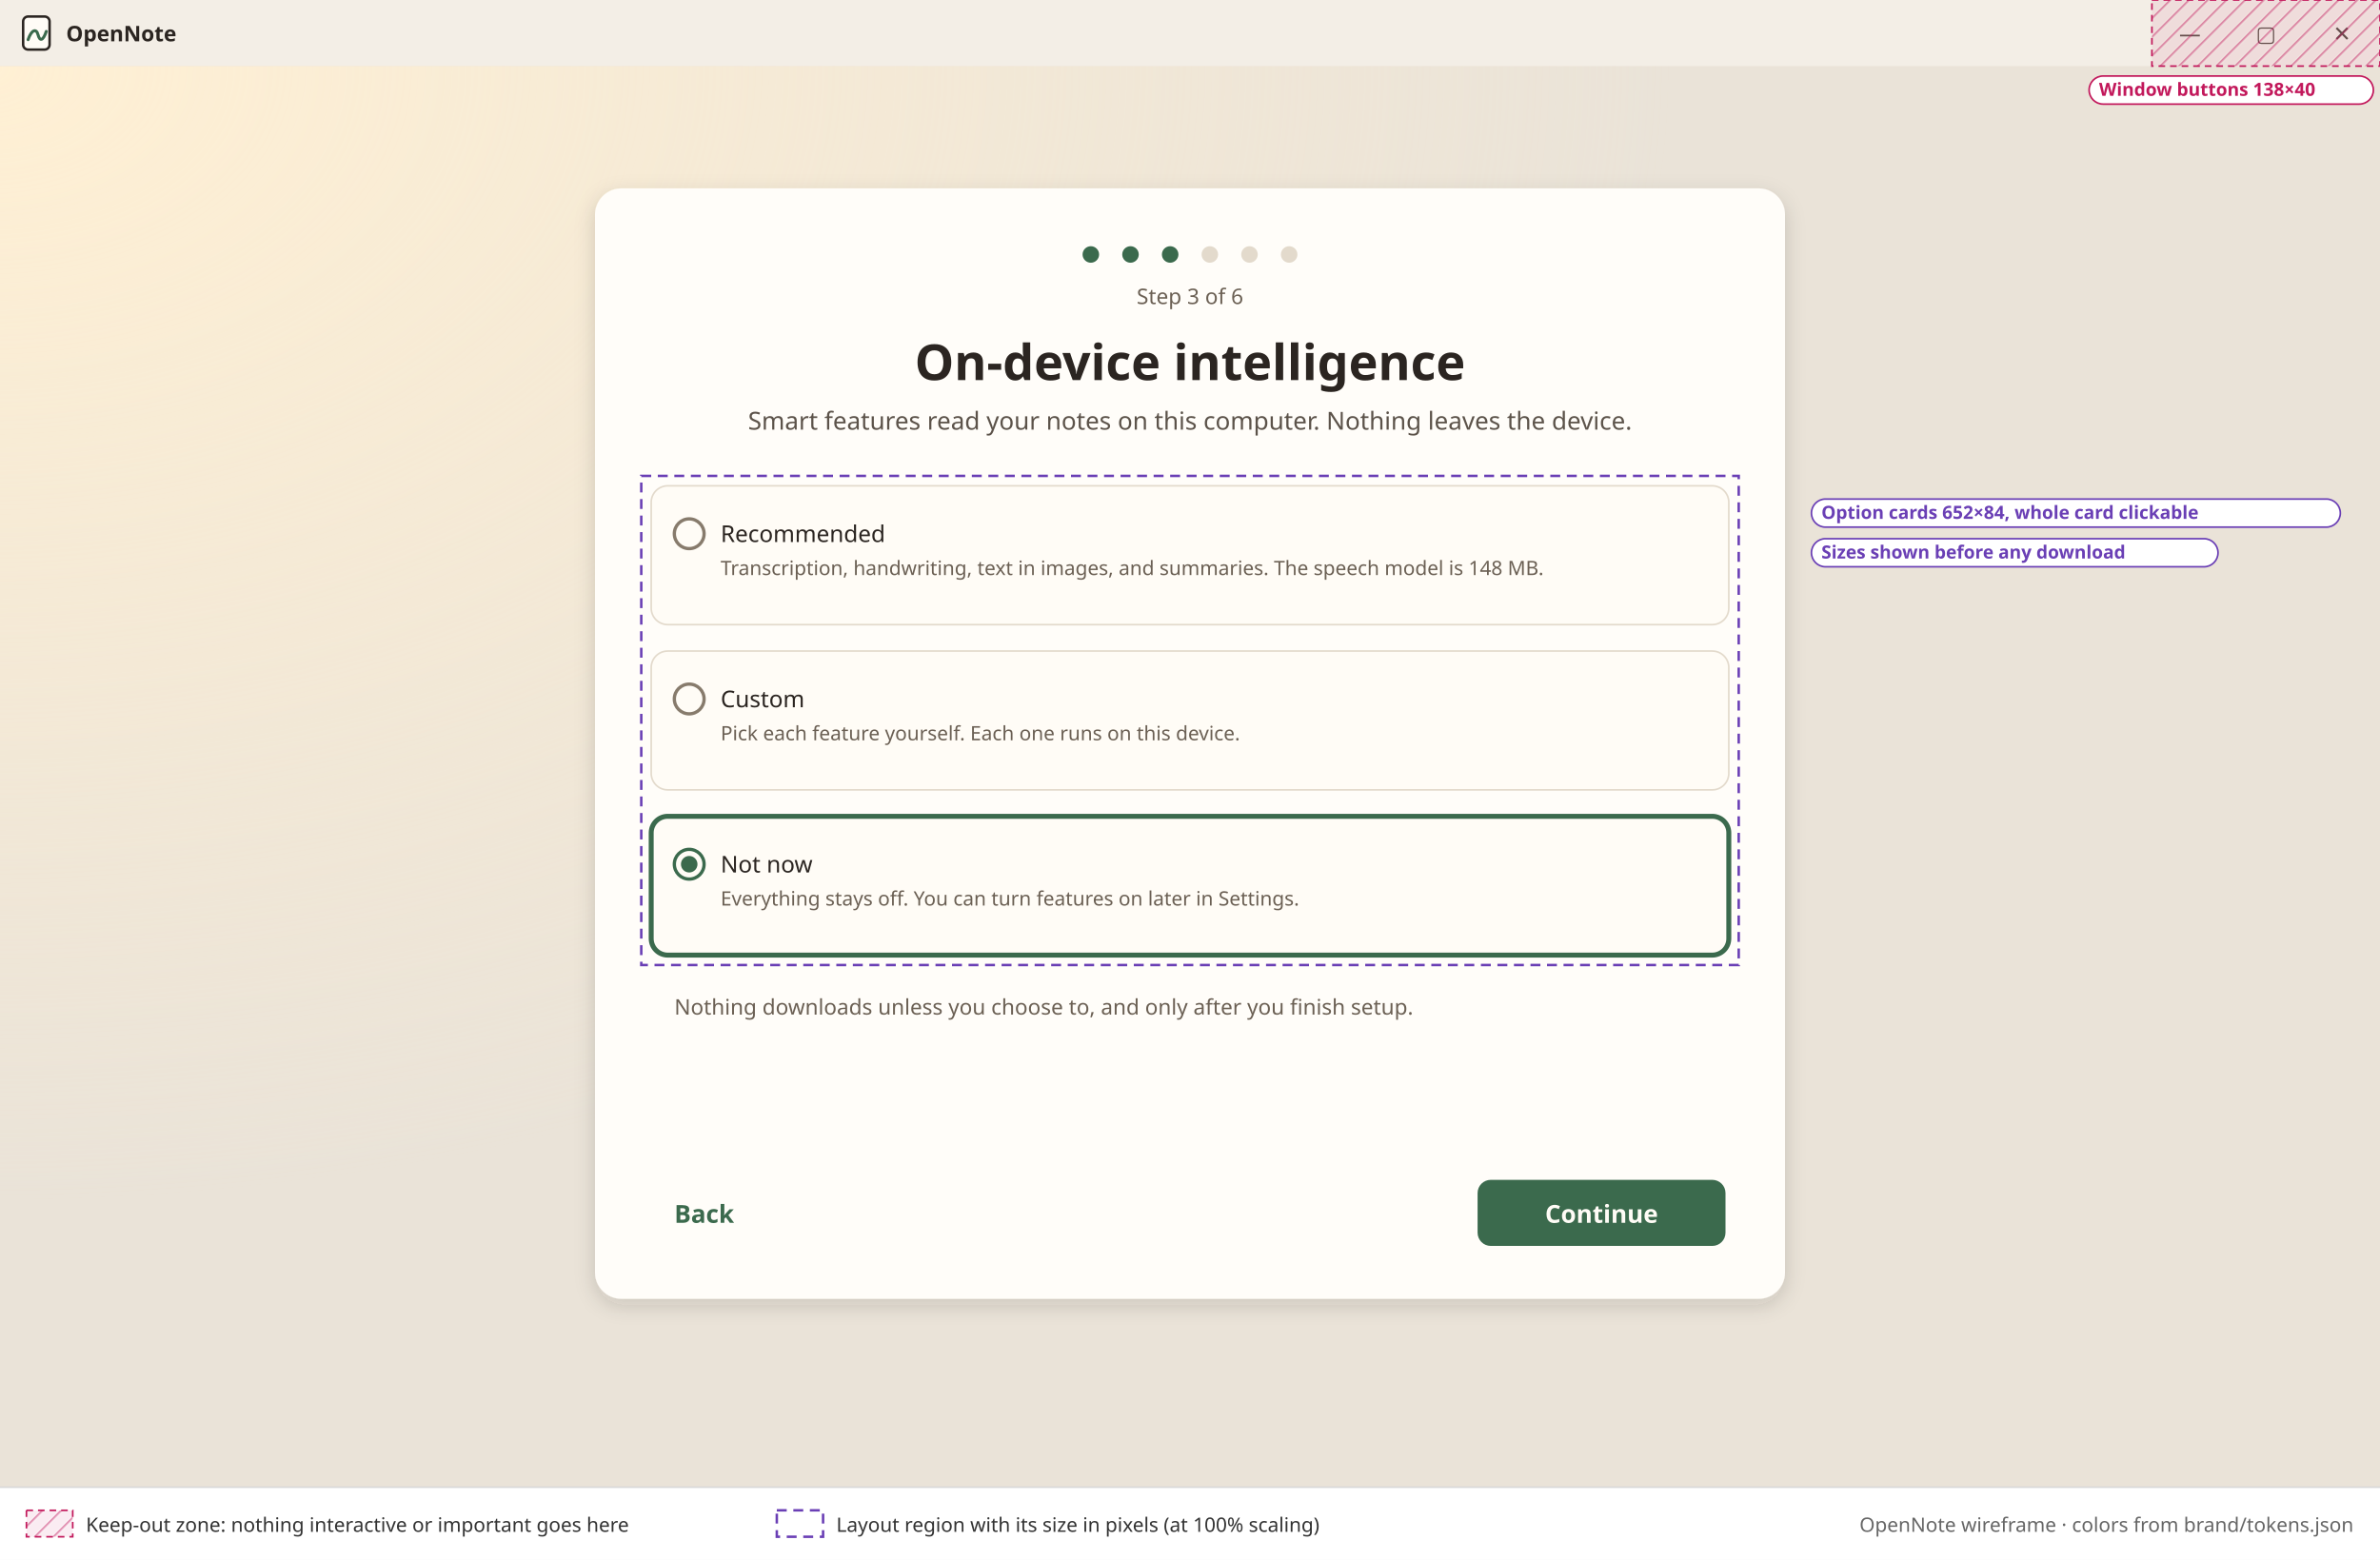
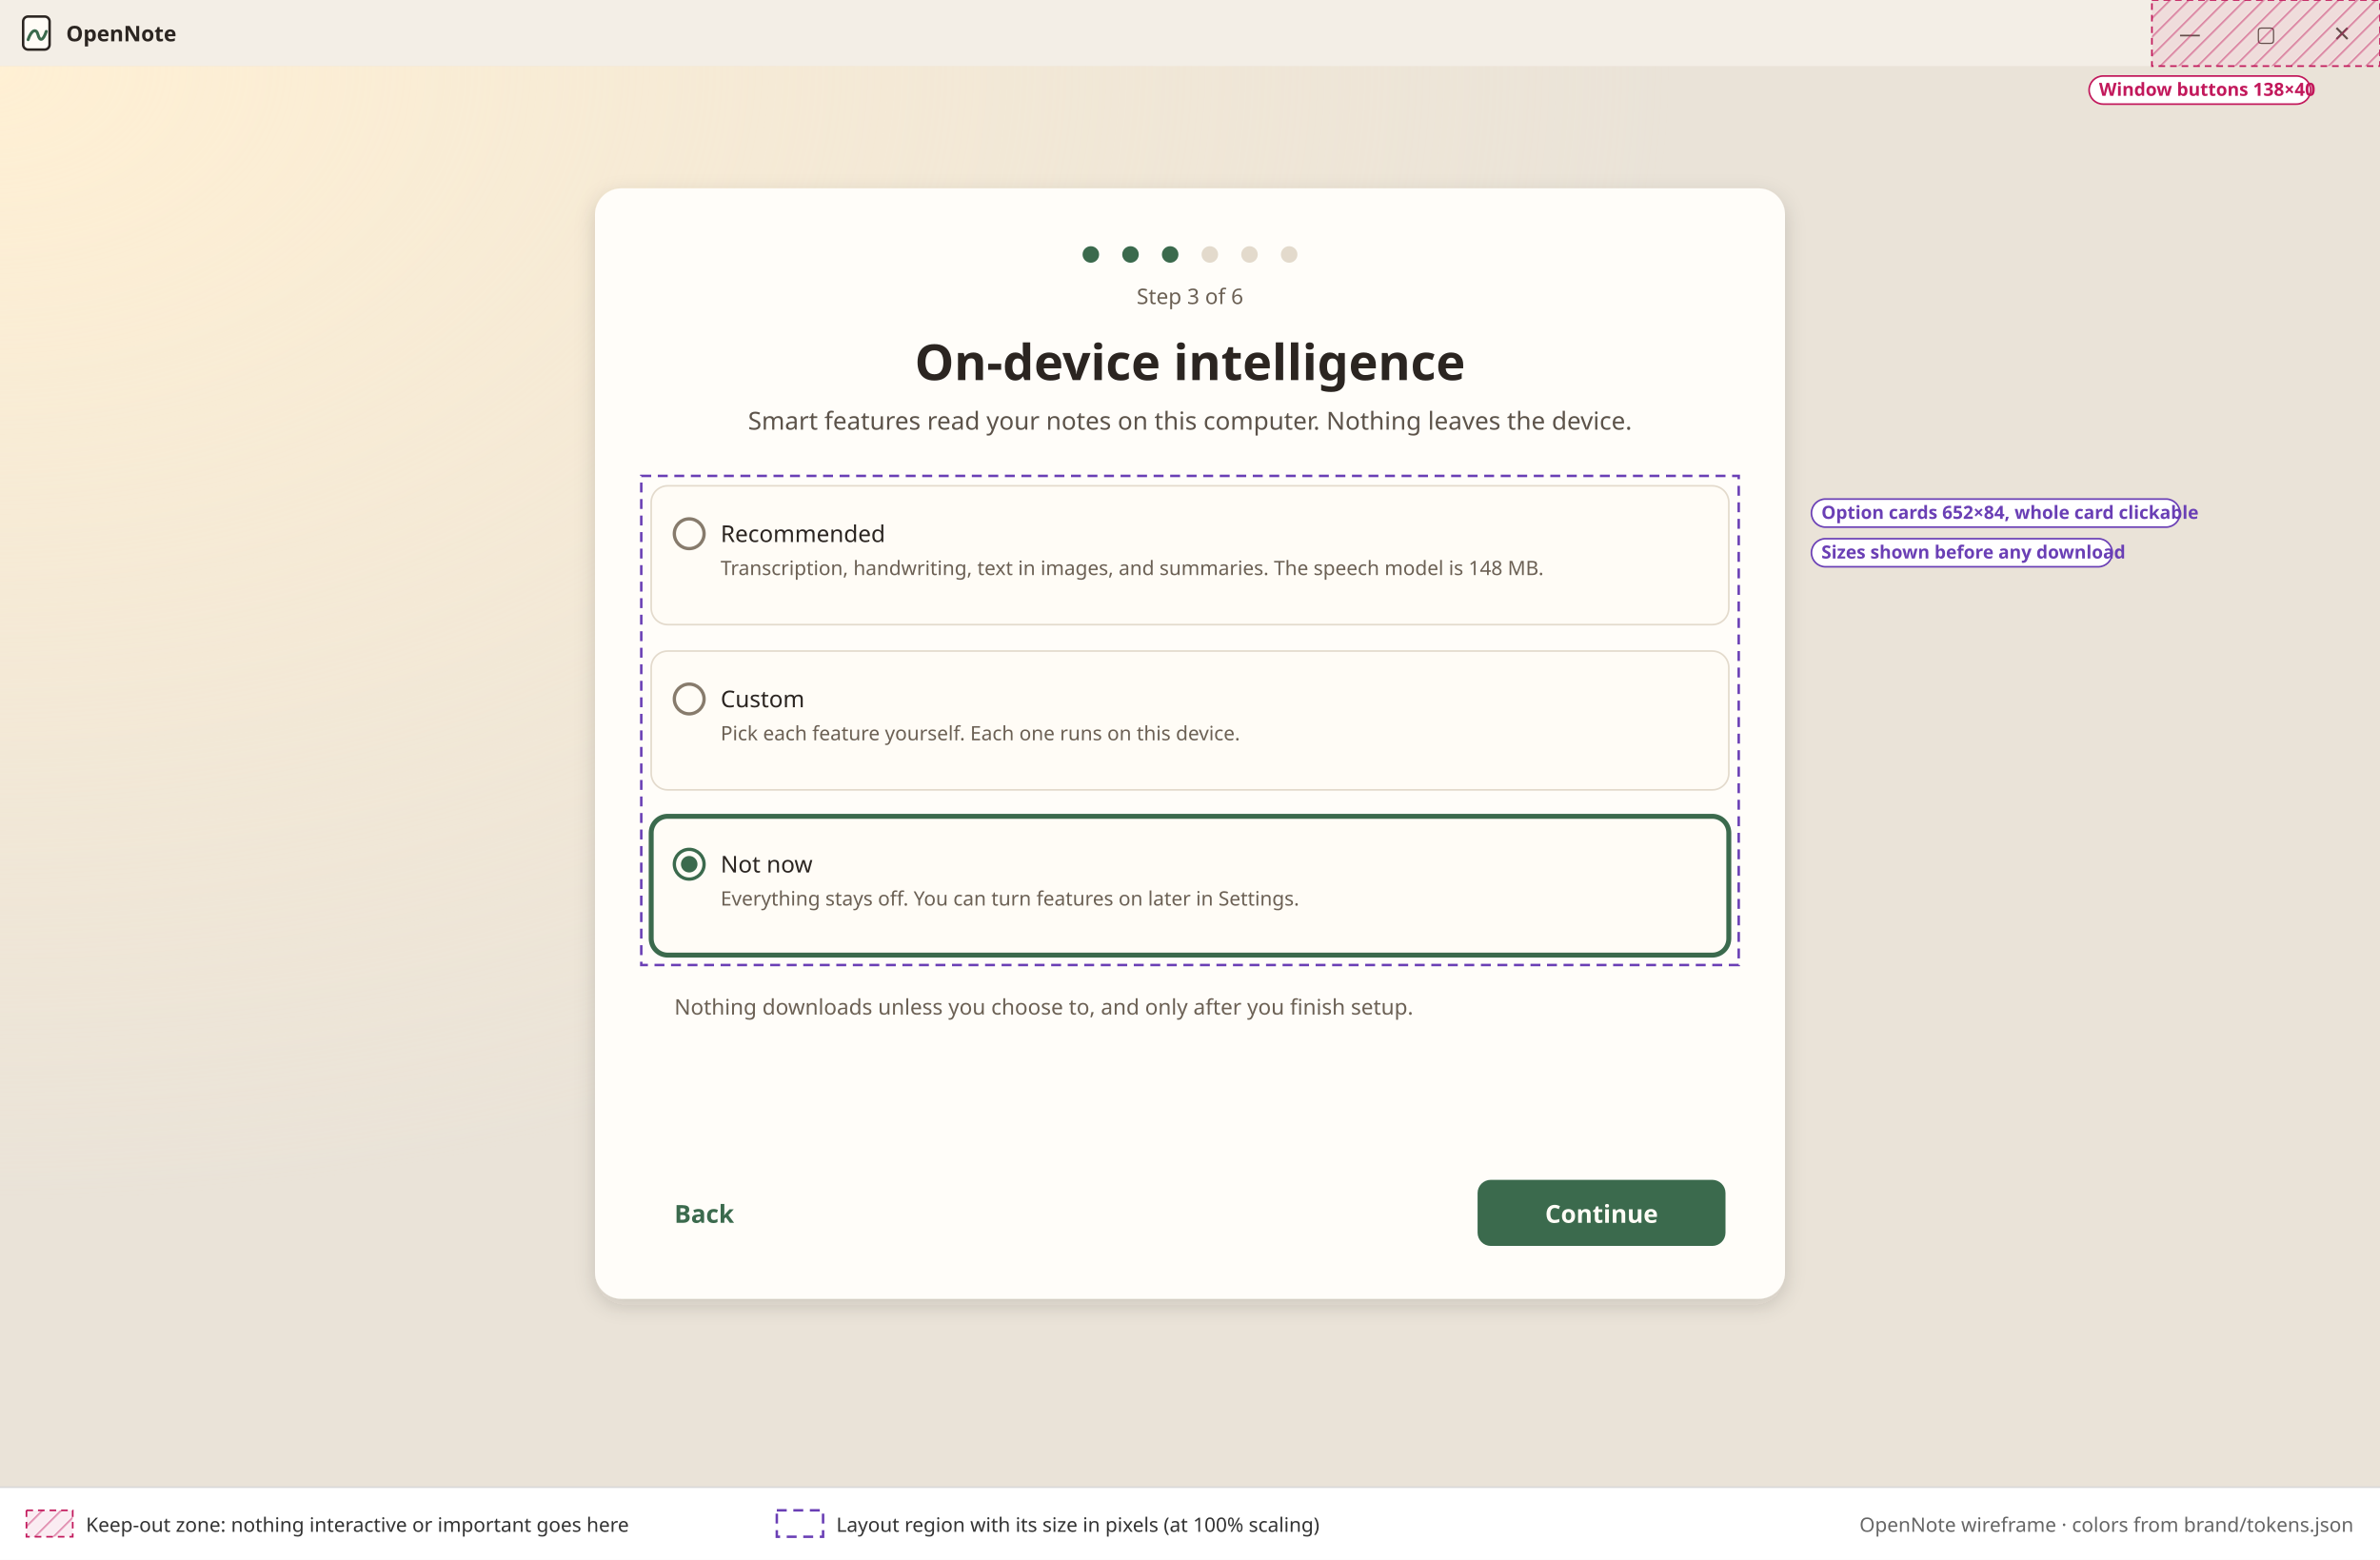
<svg xmlns="http://www.w3.org/2000/svg" viewBox="0 0 1440 944" width="1440" height="944" role="img">
  <defs>
    <pattern id="hatch" width="8" height="8" patternUnits="userSpaceOnUse" patternTransform="rotate(45)">
      <rect width="8" height="8" fill="#C2185B" fill-opacity="0.08" />
      <line x1="0" y1="0" x2="0" y2="8" stroke="#C2185B" stroke-opacity="0.45" stroke-width="2" />
    </pattern>
    <filter id="shadow" x="-10%" y="-10%" width="120%" height="130%">
      <feDropShadow dx="0" dy="4" stdDeviation="6" flood-color="#2B2521" flood-opacity="0.16" />
    </filter>
  </defs>
  <rect x="0" y="0" width="1440" height="900" rx="0" fill="#F3EEE6" />
  <rect x="0" y="0" width="1440" height="40" rx="0" fill="#F3EEE6" />
  <rect x="14" y="10" width="16" height="20" rx="3" fill="#FFFCF6" stroke="#2B2521" stroke-width="1.5" />
  <path d="M17 24c2-6 5-7 6-3s3 4 5-2" fill="none" stroke-linecap="round" stroke-linejoin="round" stroke="#3B6A4D" stroke-width="1.8" />
  <text x="40" y="25" font-size="13" font-weight="600" fill="#2B2521" text-anchor="start" font-family="'Atkinson Hyperlegible Next', 'Segoe UI', system-ui, sans-serif">OpenNote</text>
  <text x="1325" y="25" font-size="13" font-weight="400" fill="#5C534A" text-anchor="middle" font-family="'Atkinson Hyperlegible Next', 'Segoe UI', system-ui, sans-serif">—</text>
  <text x="1371" y="25" font-size="13" font-weight="400" fill="#5C534A" text-anchor="middle" font-family="'Atkinson Hyperlegible Next', 'Segoe UI', system-ui, sans-serif">▢</text>
  <text x="1417" y="25" font-size="13" font-weight="400" fill="#5C534A" text-anchor="middle" font-family="'Atkinson Hyperlegible Next', 'Segoe UI', system-ui, sans-serif">✕</text>
  <defs>
    <radialGradient id="ambient3" cx="0" cy="0" r="1" gradientUnits="userSpaceOnUse" gradientTransform="translate(0 40) scale(1008 688)">
      <stop offset="0" stop-color="#FFF0D4" />
      <stop offset="1" stop-color="#FFF0D4" stop-opacity="0" />
    </radialGradient>
    <radialGradient id="ambient3p">
      <stop offset="0" stop-color="#FCE4B8" />
      <stop offset="1" stop-color="#FCE4B8" stop-opacity="0" />
    </radialGradient>
  </defs>
  <rect x="0" y="40" width="1440" height="860" rx="0" fill="#EAE3D8" />
  <rect x="0" y="40" width="1440" height="860" fill="url(#ambient3)" />
  <rect x="360" y="114" width="720" height="672" rx="16" fill="#FFFDF9" filter="url(#shadow)" />
  <circle cx="660" cy="154" r="5" fill="#3B6A4D" />
  <circle cx="684" cy="154" r="5" fill="#3B6A4D" />
  <circle cx="708" cy="154" r="5" fill="#3B6A4D" />
  <circle cx="732" cy="154" r="5" fill="#E3DACC" />
  <circle cx="756" cy="154" r="5" fill="#E3DACC" />
  <circle cx="780" cy="154" r="5" fill="#E3DACC" />
  <text x="720" y="184" font-size="13" font-weight="400" fill="#6B6054" text-anchor="middle" font-family="'Atkinson Hyperlegible Next', 'Segoe UI', system-ui, sans-serif">Step 3 of 6</text>
  <text x="720" y="230" font-size="30" font-weight="600" fill="#2B2521" text-anchor="middle" font-family="'Atkinson Hyperlegible Next', 'Segoe UI', system-ui, sans-serif">On-device intelligence</text>
  <text x="720" y="260" font-size="15" font-weight="400" fill="#5C534A" text-anchor="middle" font-family="'Atkinson Hyperlegible Next', 'Segoe UI', system-ui, sans-serif">Smart features read your notes on this computer. Nothing leaves the device.</text>
  <rect x="394" y="294" width="652" height="84" rx="10" fill="#FFFCF6" stroke="#E3DACC" stroke-width="1" />
  <circle cx="417" cy="323" r="9" fill="none" stroke="#877B6C" stroke-width="2" />
  <text x="436" y="328" font-size="14" font-weight="400" fill="#2B2521" text-anchor="start" font-family="'Atkinson Hyperlegible Next', 'Segoe UI', system-ui, sans-serif">Recommended</text>
  <text x="436" y="348" font-size="12" font-weight="400" fill="#6B6054" text-anchor="start" font-family="'Atkinson Hyperlegible Next', 'Segoe UI', system-ui, sans-serif">Transcription, handwriting, text in images, and summaries. The speech model is 148 MB.</text>
  <rect x="394" y="394" width="652" height="84" rx="10" fill="#FFFCF6" stroke="#E3DACC" stroke-width="1" />
  <circle cx="417" cy="423" r="9" fill="none" stroke="#877B6C" stroke-width="2" />
  <text x="436" y="428" font-size="14" font-weight="400" fill="#2B2521" text-anchor="start" font-family="'Atkinson Hyperlegible Next', 'Segoe UI', system-ui, sans-serif">Custom</text>
  <text x="436" y="448" font-size="12" font-weight="400" fill="#6B6054" text-anchor="start" font-family="'Atkinson Hyperlegible Next', 'Segoe UI', system-ui, sans-serif">Pick each feature yourself. Each one runs on this device.</text>
  <rect x="394" y="494" width="652" height="84" rx="10" fill="#FFFCF6" stroke="#3B6A4D" stroke-width="3" />
  <circle cx="417" cy="523" r="9" fill="none" stroke="#3B6A4D" stroke-width="2" />
  <circle cx="417" cy="523" r="5" fill="#3B6A4D" />
  <text x="436" y="528" font-size="14" font-weight="400" fill="#2B2521" text-anchor="start" font-family="'Atkinson Hyperlegible Next', 'Segoe UI', system-ui, sans-serif">Not now</text>
  <text x="436" y="548" font-size="12" font-weight="400" fill="#6B6054" text-anchor="start" font-family="'Atkinson Hyperlegible Next', 'Segoe UI', system-ui, sans-serif">Everything stays off. You can turn features on later in Settings.</text>
  <text x="408" y="614" font-size="13" font-weight="400" fill="#6B6054" text-anchor="start" font-family="'Atkinson Hyperlegible Next', 'Segoe UI', system-ui, sans-serif">Nothing downloads unless you choose to, and only after you finish setup.</text>
  <text x="408" y="740" font-size="15" font-weight="600" fill="#3B6A4D" text-anchor="start" font-family="'Atkinson Hyperlegible Next', 'Segoe UI', system-ui, sans-serif">Back</text>
  <g data-fit="8" data-center="both">
    <rect x="894" y="714" width="150" height="40" rx="8" fill="#3B6A4D" />
    <text x="969" y="740" font-size="15" font-weight="600" fill="#FFFCF6" text-anchor="middle" font-family="'Atkinson Hyperlegible Next', 'Segoe UI', system-ui, sans-serif">Continue</text>
  </g>
  <g pointer-events="none">
    <rect x="388" y="288" width="664" height="296" rx="0" fill="none" stroke="#6A3FB5" stroke-width="1.5" stroke-dasharray="6 4" />
  </g>
  <g data-fit="4" pointer-events="none">
-     <rect x="1096" y="302" width="320" height="17" rx="8.5" fill="#FFFFFF" stroke="#6A3FB5" stroke-width="1" />
+     <rect x="1096" y="302" width="223" height="17" rx="8.5" fill="#FFFFFF" stroke="#6A3FB5" stroke-width="1" />
    <text x="1102" y="314" font-size="11" font-weight="600" fill="#6A3FB5" text-anchor="start" font-family="'Atkinson Hyperlegible Next', 'Segoe UI', system-ui, sans-serif">Option cards 652×84, whole card clickable</text>
  </g>
  <g data-fit="4" pointer-events="none">
-     <rect x="1096" y="326" width="246" height="17" rx="8.5" fill="#FFFFFF" stroke="#6A3FB5" stroke-width="1" />
+     <rect x="1096" y="326" width="182" height="17" rx="8.5" fill="#FFFFFF" stroke="#6A3FB5" stroke-width="1" />
    <text x="1102" y="338" font-size="11" font-weight="600" fill="#6A3FB5" text-anchor="start" font-family="'Atkinson Hyperlegible Next', 'Segoe UI', system-ui, sans-serif">Sizes shown before any download</text>
  </g>
  <g pointer-events="none">
    <rect x="1302" y="0" width="138" height="40" rx="0" fill="url(#hatch)" stroke="#C2185B" stroke-width="1" stroke-dasharray="4 3" />
  </g>
  <g data-fit="4" pointer-events="none">
-     <rect x="1264" y="46" width="172" height="17" rx="8.5" fill="#FFFFFF" stroke="#C2185B" stroke-width="1" />
+     <rect x="1264" y="46" width="134" height="17" rx="8.5" fill="#FFFFFF" stroke="#C2185B" stroke-width="1" />
    <text x="1270" y="58" font-size="11" font-weight="600" fill="#C2185B" text-anchor="start" font-family="'Atkinson Hyperlegible Next', 'Segoe UI', system-ui, sans-serif">Window buttons 138×40</text>
  </g>
  <rect x="0" y="900" width="1440" height="44" rx="0" fill="#FFFFFF" />
  <line x1="0" y1="900" x2="1440" y2="900" stroke="#D9D9D9" />
  <rect x="16" y="914" width="28" height="16" rx="0" fill="url(#hatch)" stroke="#C2185B" stroke-width="1" stroke-dasharray="4 3" />
  <text x="52" y="927" font-size="12" font-weight="400" fill="#333" text-anchor="start" font-family="'Atkinson Hyperlegible Next', 'Segoe UI', system-ui, sans-serif">Keep-out zone: nothing interactive or important goes here</text>
  <rect x="470" y="914" width="28" height="16" rx="0" fill="none" stroke="#6A3FB5" stroke-width="1.5" stroke-dasharray="6 4" />
  <text x="506" y="927" font-size="12" font-weight="400" fill="#333" text-anchor="start" font-family="'Atkinson Hyperlegible Next', 'Segoe UI', system-ui, sans-serif">Layout region with its size in pixels (at 100% scaling)</text>
  <text x="1424" y="927" font-size="12" font-weight="400" fill="#666" text-anchor="end" font-family="'Atkinson Hyperlegible Next', 'Segoe UI', system-ui, sans-serif">OpenNote wireframe · colors from brand/tokens.json</text>
</svg>
